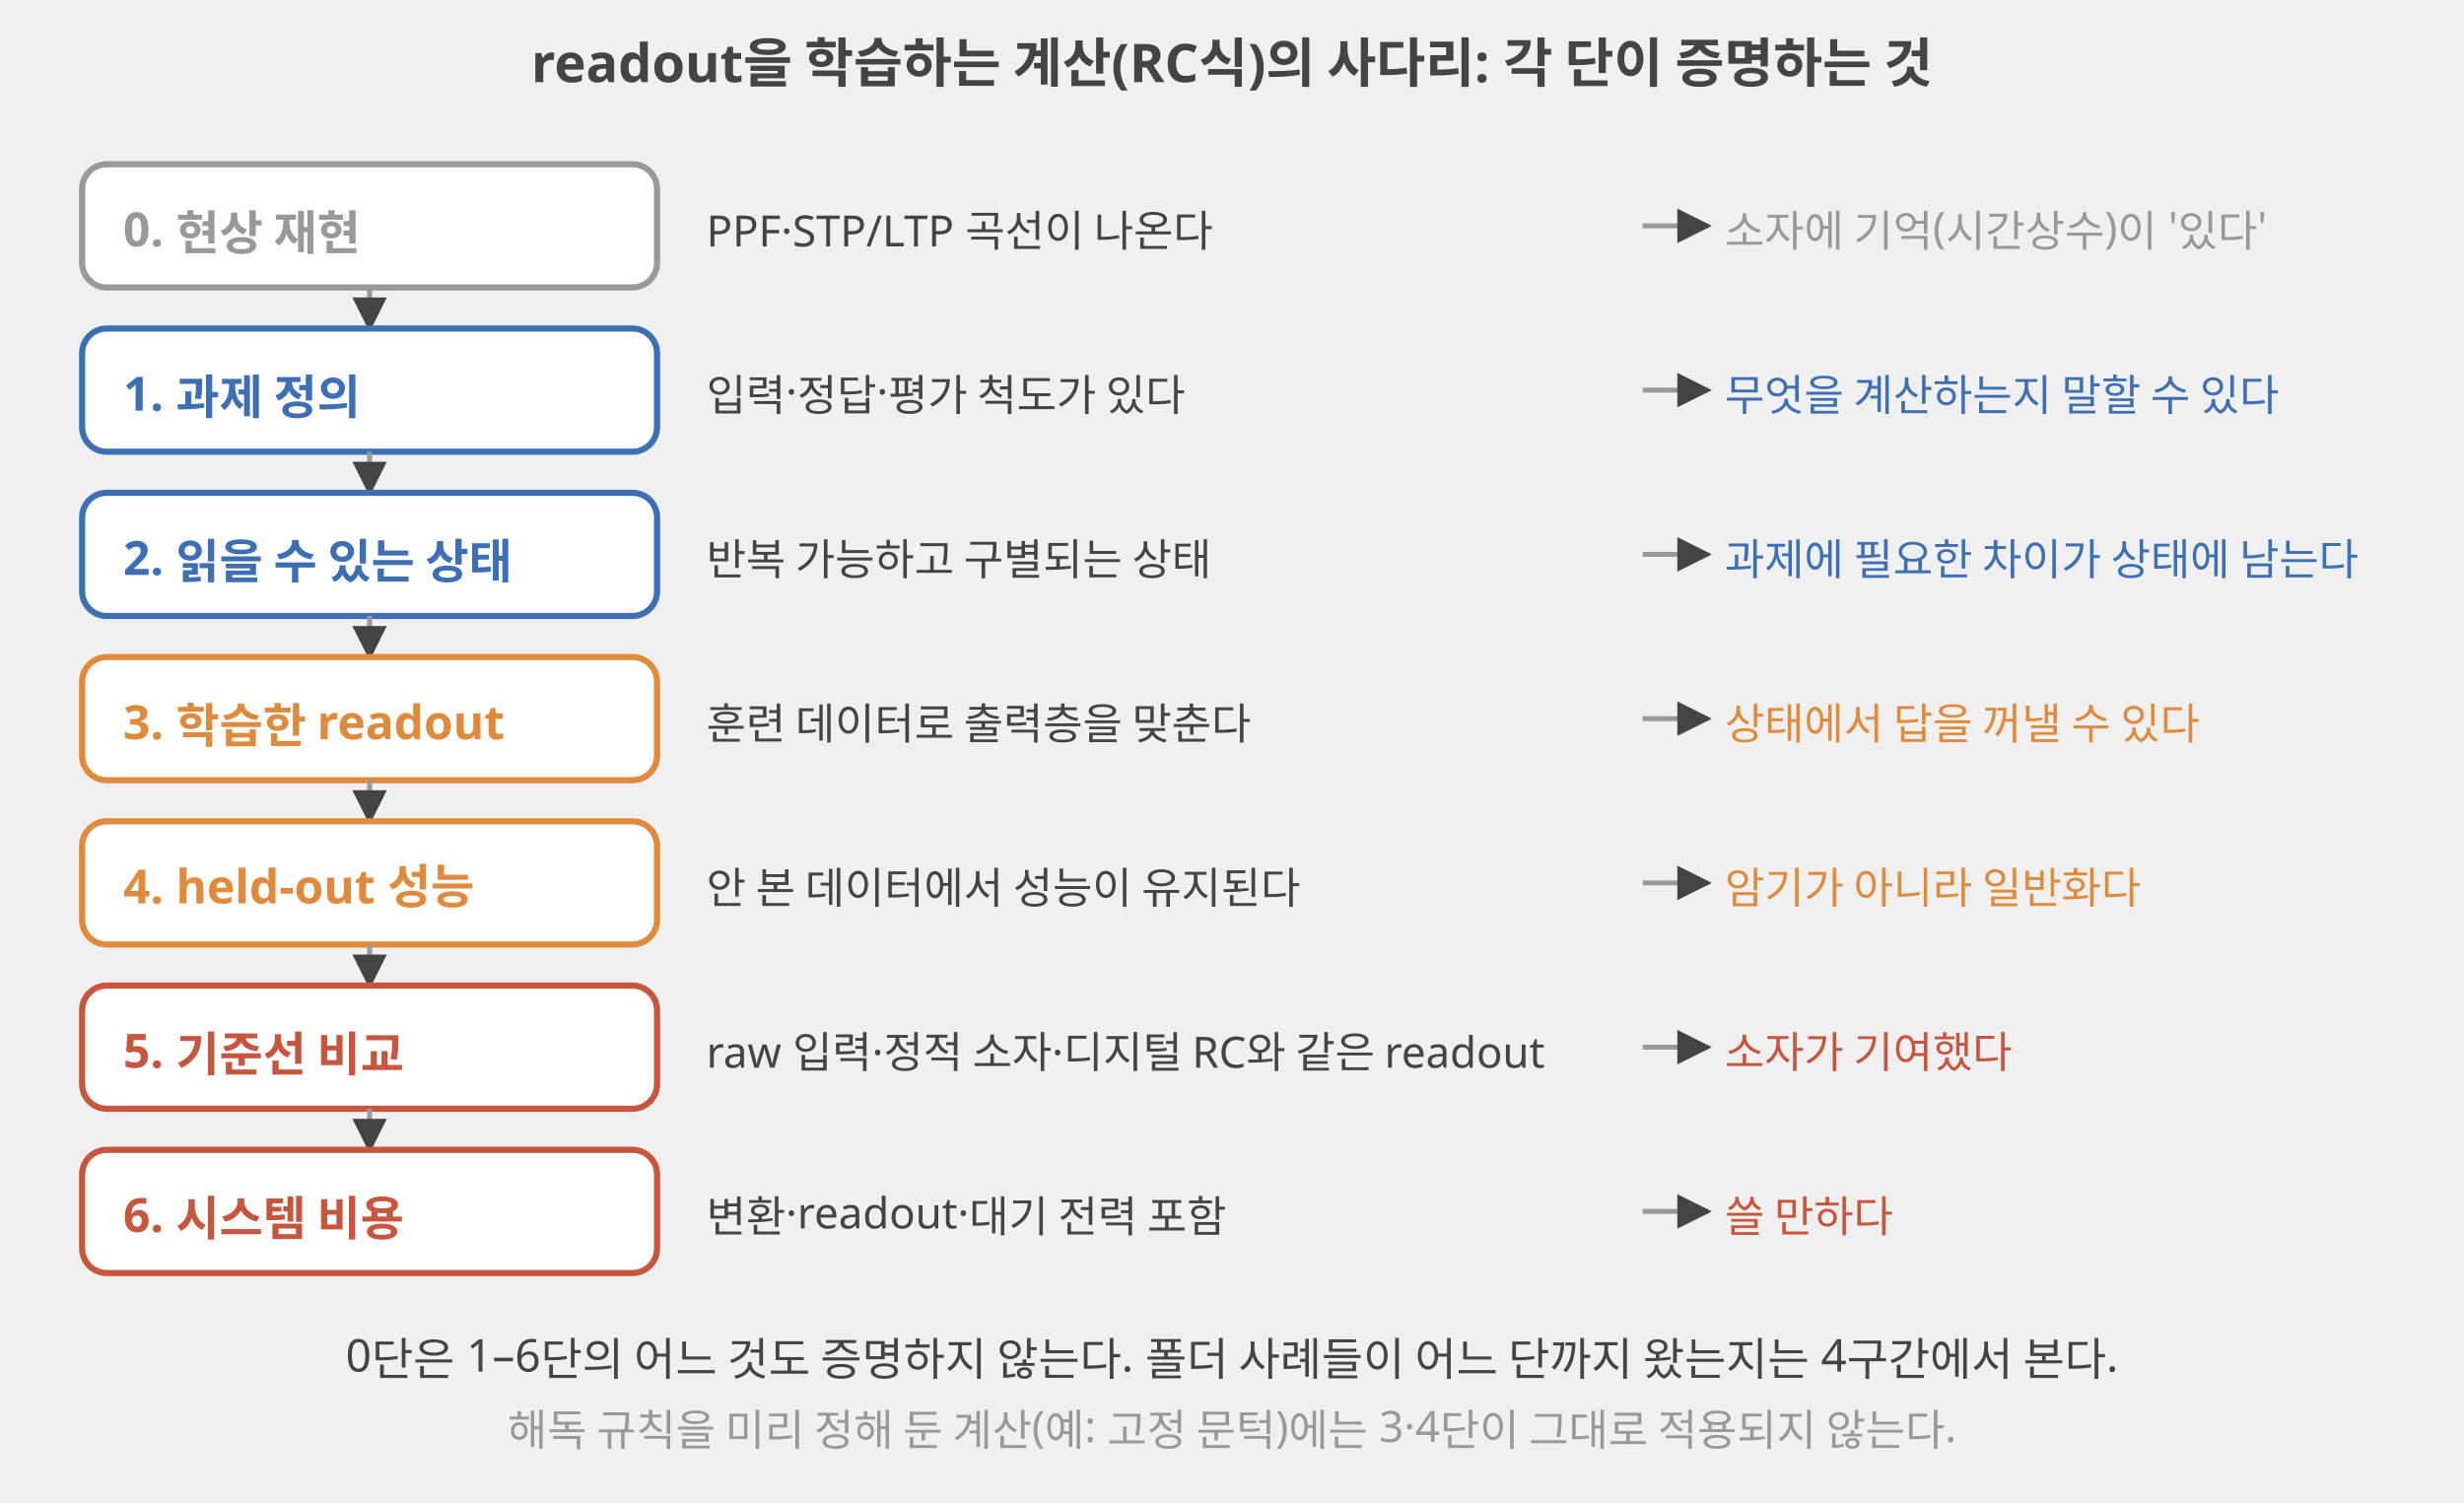
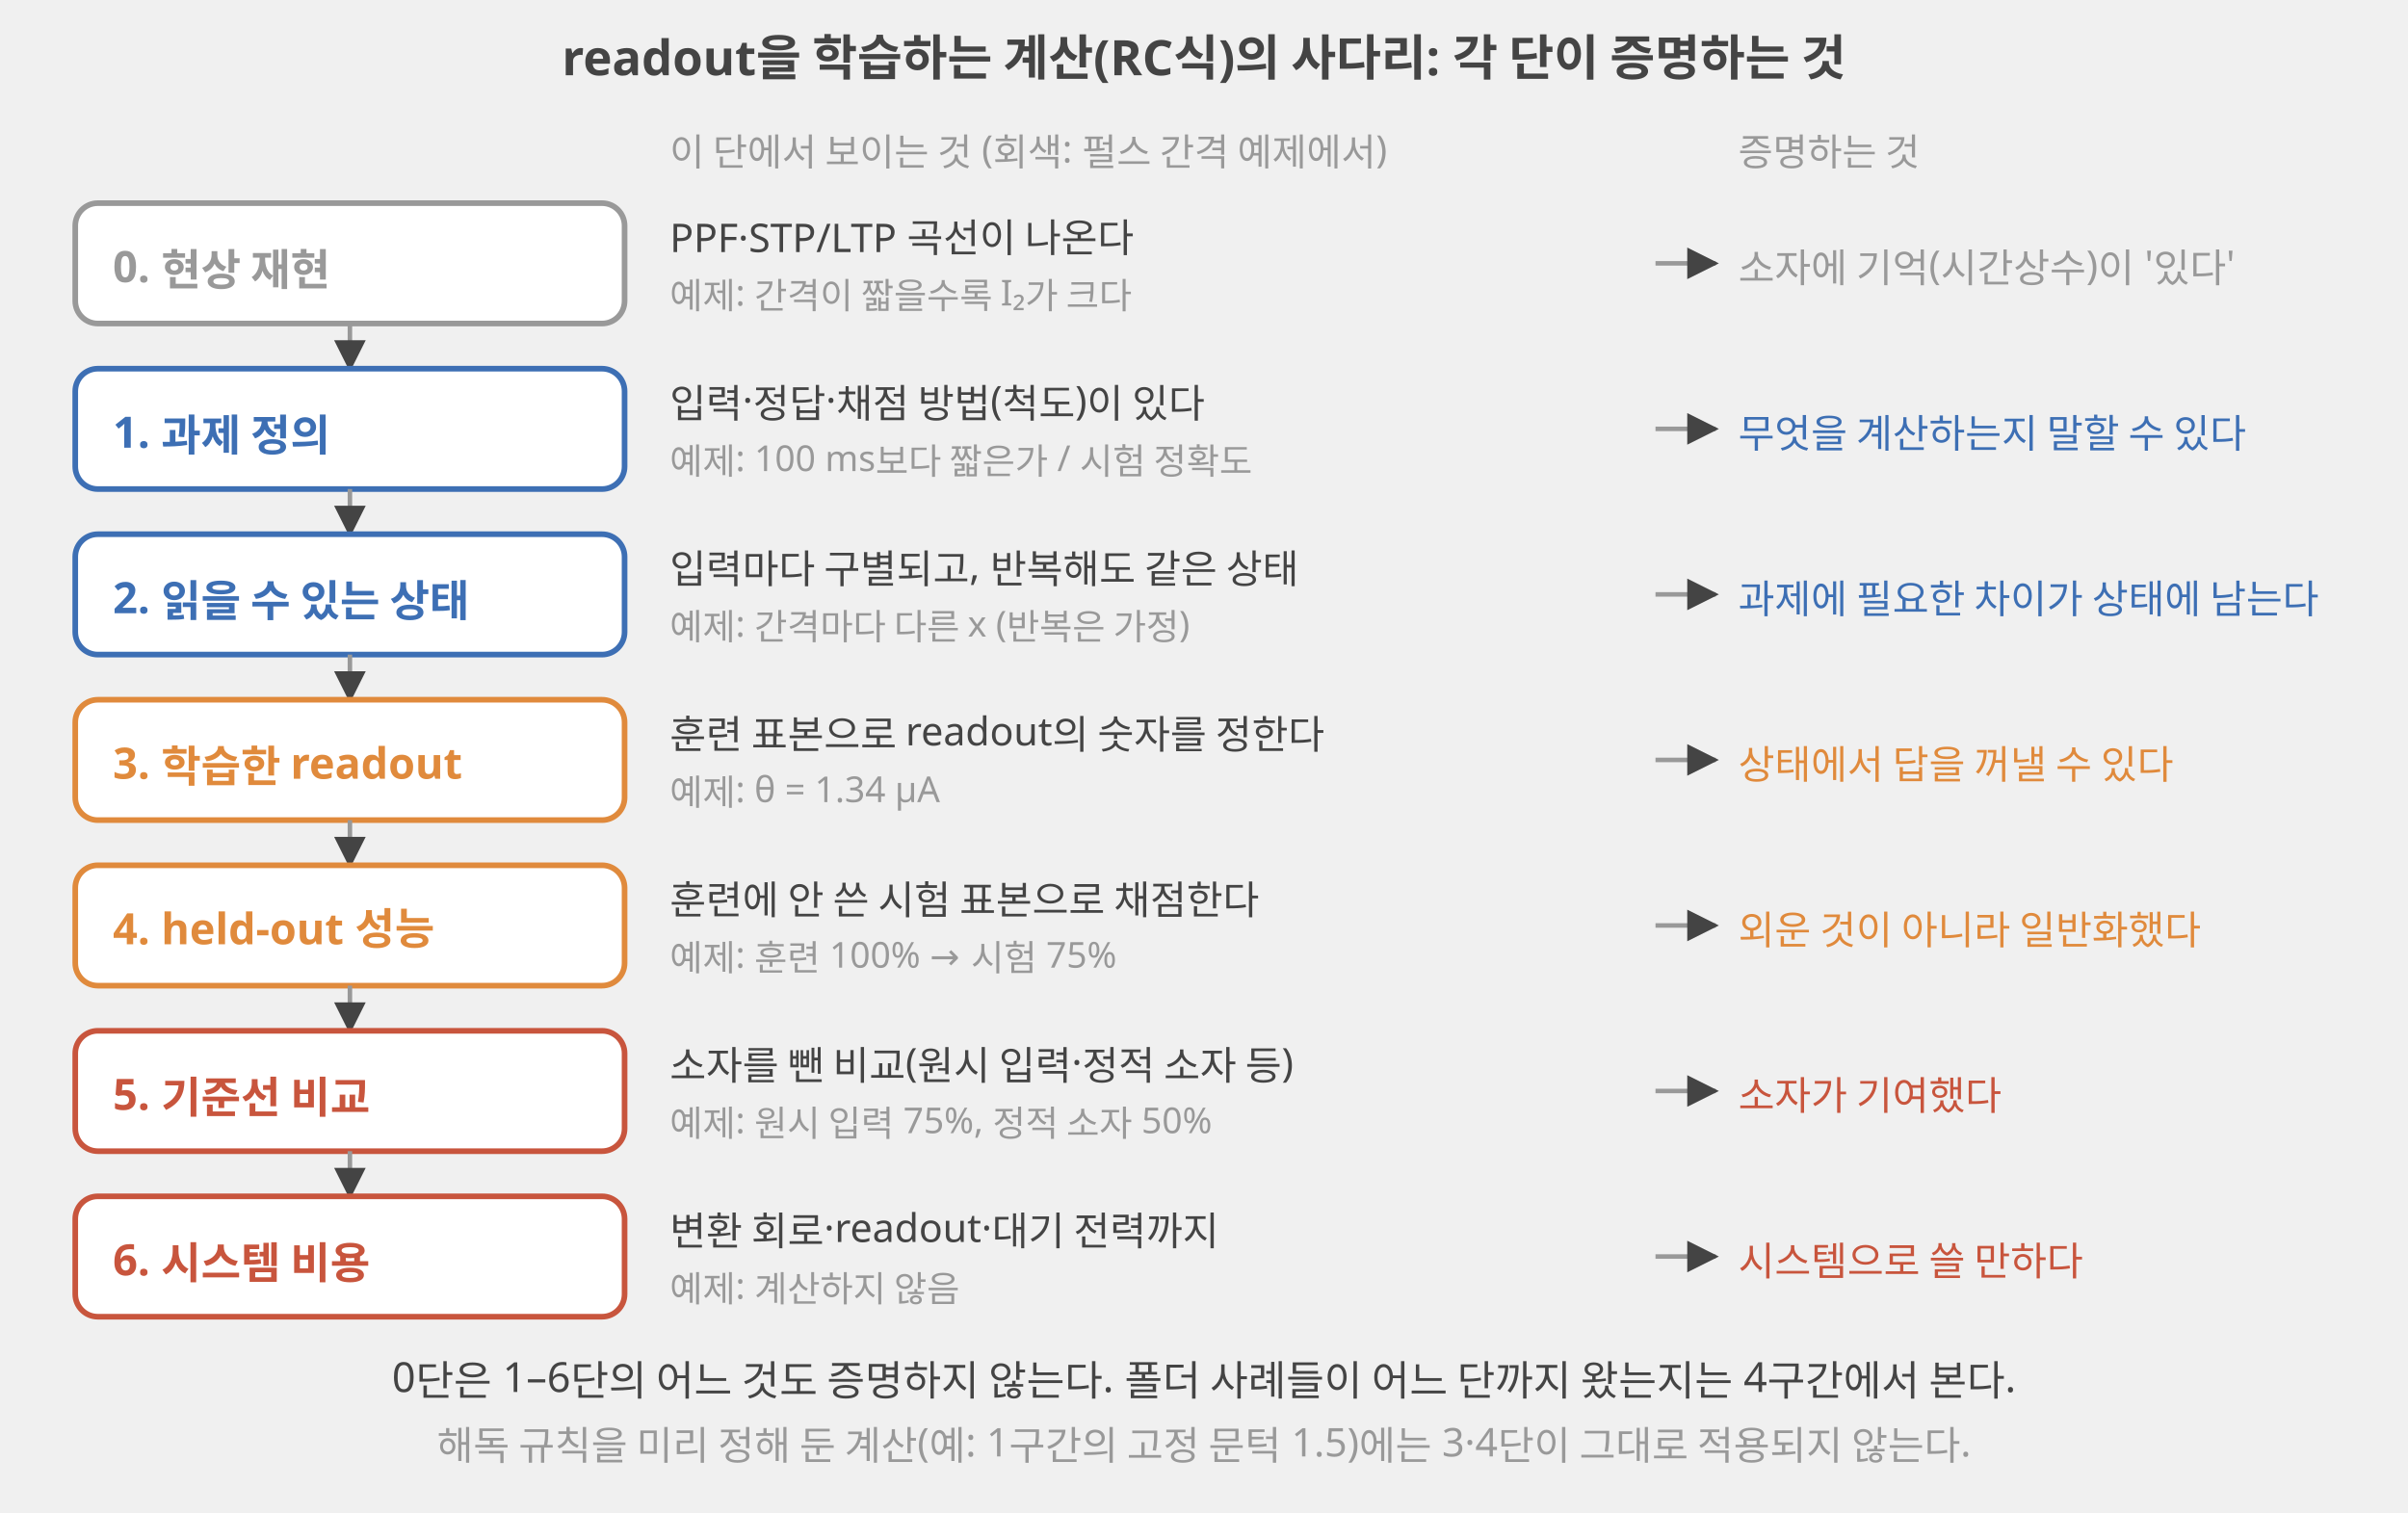
- <svg xmlns="http://www.w3.org/2000/svg" viewBox="0 0 600 366" width="100%" font-family="Noto Sans KR, Malgun Gothic, sans-serif" font-size="13" fill="#444">
+ <svg xmlns="http://www.w3.org/2000/svg" viewBox="0 0 640 402" width="100%" font-family="Noto Sans KR, Malgun Gothic, sans-serif" font-size="13" fill="#444">
  <defs>
    <marker id="arr" viewBox="0 0 10 10" refX="9" refY="5" markerWidth="7" markerHeight="7" orient="auto-start-reverse">
      <path d="M0,0 L10,5 L0,10 z" fill="#444" />
    </marker>
  </defs>
-   <text x="300" y="20" font-size="13" fill="#444" text-anchor="middle" font-weight="bold">readout을 학습하는 계산(RC식)의 사다리: 각 단이 증명하는 것</text>
-   <rect x="20" y="40" width="140" height="30" rx="6" fill="#fff" stroke="#999" stroke-width="1.5" />
-   <text x="30" y="60" font-size="11.5" fill="#999" text-anchor="start" font-weight="bold">0. 현상 재현</text>
-   <text x="172" y="60" font-size="10.5" fill="#444" text-anchor="start" font-weight="normal">PPF·STP/LTP 곡선이 나온다</text>
-   <line x1="400" y1="55" x2="416" y2="55" stroke="#999" stroke-width="1.2" marker-end="url(#arr)" />
-   <text x="420" y="60" font-size="10.5" fill="#999" text-anchor="start" font-weight="normal">소자에 기억(시간상수)이 '있다'</text>
-   <line x1="90" y1="70" x2="90" y2="80" stroke="#999" stroke-width="1.2" marker-end="url(#arr)" />
-   <rect x="20" y="80" width="140" height="30" rx="6" fill="#fff" stroke="#3d6fb4" stroke-width="1.5" />
-   <text x="30" y="100" font-size="11.5" fill="#3d6fb4" text-anchor="start" font-weight="bold">1. 과제 정의</text>
-   <text x="172" y="100" font-size="10.5" fill="#444" text-anchor="start" font-weight="normal">입력·정답·평가 척도가 있다</text>
-   <line x1="400" y1="95" x2="416" y2="95" stroke="#999" stroke-width="1.2" marker-end="url(#arr)" />
-   <text x="420" y="100" font-size="10.5" fill="#3d6fb4" text-anchor="start" font-weight="normal">무엇을 계산하는지 말할 수 있다</text>
-   <line x1="90" y1="110" x2="90" y2="120" stroke="#999" stroke-width="1.2" marker-end="url(#arr)" />
-   <rect x="20" y="120" width="140" height="30" rx="6" fill="#fff" stroke="#3d6fb4" stroke-width="1.5" />
-   <text x="30" y="140" font-size="11.5" fill="#3d6fb4" text-anchor="start" font-weight="bold">2. 읽을 수 있는 상태</text>
-   <text x="172" y="140" font-size="10.5" fill="#444" text-anchor="start" font-weight="normal">반복 가능하고 구별되는 상태</text>
-   <line x1="400" y1="135" x2="416" y2="135" stroke="#999" stroke-width="1.2" marker-end="url(#arr)" />
-   <text x="420" y="140" font-size="10.5" fill="#3d6fb4" text-anchor="start" font-weight="normal">과제에 필요한 차이가 상태에 남는다</text>
-   <line x1="90" y1="150" x2="90" y2="160" stroke="#999" stroke-width="1.2" marker-end="url(#arr)" />
-   <rect x="20" y="160" width="140" height="30" rx="6" fill="#fff" stroke="#e08a3c" stroke-width="1.5" />
-   <text x="30" y="180" font-size="11.5" fill="#e08a3c" text-anchor="start" font-weight="bold">3. 학습한 readout</text>
-   <text x="172" y="180" font-size="10.5" fill="#444" text-anchor="start" font-weight="normal">훈련 데이터로 출력층을 맞춘다</text>
-   <line x1="400" y1="175" x2="416" y2="175" stroke="#999" stroke-width="1.2" marker-end="url(#arr)" />
-   <text x="420" y="180" font-size="10.5" fill="#e08a3c" text-anchor="start" font-weight="normal">상태에서 답을 꺼낼 수 있다</text>
-   <line x1="90" y1="190" x2="90" y2="200" stroke="#999" stroke-width="1.2" marker-end="url(#arr)" />
-   <rect x="20" y="200" width="140" height="30" rx="6" fill="#fff" stroke="#e08a3c" stroke-width="1.5" />
-   <text x="30" y="220" font-size="11.5" fill="#e08a3c" text-anchor="start" font-weight="bold">4. held-out 성능</text>
-   <text x="172" y="220" font-size="10.5" fill="#444" text-anchor="start" font-weight="normal">안 본 데이터에서 성능이 유지된다</text>
-   <line x1="400" y1="215" x2="416" y2="215" stroke="#999" stroke-width="1.2" marker-end="url(#arr)" />
-   <text x="420" y="220" font-size="10.5" fill="#e08a3c" text-anchor="start" font-weight="normal">암기가 아니라 일반화다</text>
-   <line x1="90" y1="230" x2="90" y2="240" stroke="#999" stroke-width="1.2" marker-end="url(#arr)" />
-   <rect x="20" y="240" width="140" height="30" rx="6" fill="#fff" stroke="#c8553d" stroke-width="1.5" />
-   <text x="30" y="260" font-size="11.5" fill="#c8553d" text-anchor="start" font-weight="bold">5. 기준선 비교</text>
-   <text x="172" y="260" font-size="10.5" fill="#444" text-anchor="start" font-weight="normal">raw 입력·정적 소자·디지털 RC와 같은 readout</text>
-   <line x1="400" y1="255" x2="416" y2="255" stroke="#999" stroke-width="1.2" marker-end="url(#arr)" />
-   <text x="420" y="260" font-size="10.5" fill="#c8553d" text-anchor="start" font-weight="normal">소자가 기여했다</text>
-   <line x1="90" y1="270" x2="90" y2="280" stroke="#999" stroke-width="1.2" marker-end="url(#arr)" />
-   <rect x="20" y="280" width="140" height="30" rx="6" fill="#fff" stroke="#c8553d" stroke-width="1.5" />
-   <text x="30" y="300" font-size="11.5" fill="#c8553d" text-anchor="start" font-weight="bold">6. 시스템 비용</text>
-   <text x="172" y="300" font-size="10.5" fill="#444" text-anchor="start" font-weight="normal">변환·readout·대기 전력 포함</text>
-   <line x1="400" y1="295" x2="416" y2="295" stroke="#999" stroke-width="1.2" marker-end="url(#arr)" />
-   <text x="420" y="300" font-size="10.5" fill="#c8553d" text-anchor="start" font-weight="normal">쓸 만하다</text>
-   <text x="300" y="334" font-size="11" fill="#444" text-anchor="middle" font-weight="normal">0단은 1–6단의 어느 것도 증명하지 않는다. 폴더 사례들이 어느 단까지 왔는지는 4구간에서 본다.</text>
-   <text x="300" y="352" font-size="10.5" fill="#999" text-anchor="middle" font-weight="normal">해독 규칙을 미리 정해 둔 계산(예: 고정 문턱)에는 3·4단이 그대로 적용되지 않는다.</text>
+   <text x="320" y="20" font-size="13" fill="#444" text-anchor="middle" font-weight="bold">readout을 학습하는 계산(RC식)의 사다리: 각 단이 증명하는 것</text>
+   <text x="178" y="44" font-size="10" fill="#999" text-anchor="start" font-weight="normal">이 단에서 보이는 것 (회색: 펄스 간격 예제에서)</text>
+   <text x="462" y="44" font-size="10" fill="#999" text-anchor="start" font-weight="normal">증명하는 것</text>
+   <rect x="20" y="54" width="146" height="32" rx="6" fill="#fff" stroke="#999" stroke-width="1.5" />
+   <text x="30" y="75" font-size="11.5" fill="#999" text-anchor="start" font-weight="bold">0. 현상 재현</text>
+   <text x="178" y="67" font-size="10.5" fill="#444" text-anchor="start" font-weight="normal">PPF·STP/LTP 곡선이 나온다</text>
+   <text x="178" y="82" font-size="9.5" fill="#999" text-anchor="start" font-weight="normal">예제: 간격이 짧을수록 I₂가 크다</text>
+   <line x1="440" y1="70" x2="456" y2="70" stroke="#999" stroke-width="1.2" marker-end="url(#arr)" />
+   <text x="462" y="75" font-size="10.5" fill="#999" text-anchor="start" font-weight="normal">소자에 기억(시간상수)이 '있다'</text>
+   <line x1="93" y1="86" x2="93" y2="98" stroke="#999" stroke-width="1.2" marker-end="url(#arr)" />
+   <rect x="20" y="98" width="146" height="32" rx="6" fill="#fff" stroke="#3d6fb4" stroke-width="1.5" />
+   <text x="30" y="119" font-size="11.5" fill="#3d6fb4" text-anchor="start" font-weight="bold">1. 과제 정의</text>
+   <text x="178" y="111" font-size="10.5" fill="#444" text-anchor="start" font-weight="normal">입력·정답·채점 방법(척도)이 있다</text>
+   <text x="178" y="126" font-size="9.5" fill="#999" text-anchor="start" font-weight="normal">예제: 100 ms보다 짧은가 / 시험 정확도</text>
+   <line x1="440" y1="114" x2="456" y2="114" stroke="#999" stroke-width="1.2" marker-end="url(#arr)" />
+   <text x="462" y="119" font-size="10.5" fill="#3d6fb4" text-anchor="start" font-weight="normal">무엇을 계산하는지 말할 수 있다</text>
+   <line x1="93" y1="130" x2="93" y2="142" stroke="#999" stroke-width="1.2" marker-end="url(#arr)" />
+   <rect x="20" y="142" width="146" height="32" rx="6" fill="#fff" stroke="#3d6fb4" stroke-width="1.5" />
+   <text x="30" y="163" font-size="11.5" fill="#3d6fb4" text-anchor="start" font-weight="bold">2. 읽을 수 있는 상태</text>
+   <text x="178" y="155" font-size="10.5" fill="#444" text-anchor="start" font-weight="normal">입력마다 구별되고, 반복해도 같은 상태</text>
+   <text x="178" y="170" font-size="9.5" fill="#999" text-anchor="start" font-weight="normal">예제: 간격마다 다른 x (반복은 가정)</text>
+   <line x1="440" y1="158" x2="456" y2="158" stroke="#999" stroke-width="1.2" marker-end="url(#arr)" />
+   <text x="462" y="163" font-size="10.5" fill="#3d6fb4" text-anchor="start" font-weight="normal">과제에 필요한 차이가 상태에 남는다</text>
+   <line x1="93" y1="174" x2="93" y2="186" stroke="#999" stroke-width="1.2" marker-end="url(#arr)" />
+   <rect x="20" y="186" width="146" height="32" rx="6" fill="#fff" stroke="#e08a3c" stroke-width="1.5" />
+   <text x="30" y="207" font-size="11.5" fill="#e08a3c" text-anchor="start" font-weight="bold">3. 학습한 readout</text>
+   <text x="178" y="199" font-size="10.5" fill="#444" text-anchor="start" font-weight="normal">훈련 표본으로 readout의 숫자를 정한다</text>
+   <text x="178" y="214" font-size="9.5" fill="#999" text-anchor="start" font-weight="normal">예제: θ = 1.34 µA</text>
+   <line x1="440" y1="202" x2="456" y2="202" stroke="#999" stroke-width="1.2" marker-end="url(#arr)" />
+   <text x="462" y="207" font-size="10.5" fill="#e08a3c" text-anchor="start" font-weight="normal">상태에서 답을 꺼낼 수 있다</text>
+   <line x1="93" y1="218" x2="93" y2="230" stroke="#999" stroke-width="1.2" marker-end="url(#arr)" />
+   <rect x="20" y="230" width="146" height="32" rx="6" fill="#fff" stroke="#e08a3c" stroke-width="1.5" />
+   <text x="30" y="251" font-size="11.5" fill="#e08a3c" text-anchor="start" font-weight="bold">4. held-out 성능</text>
+   <text x="178" y="243" font-size="10.5" fill="#444" text-anchor="start" font-weight="normal">훈련에 안 쓴 시험 표본으로 채점한다</text>
+   <text x="178" y="258" font-size="9.5" fill="#999" text-anchor="start" font-weight="normal">예제: 훈련 100% → 시험 75%</text>
+   <line x1="440" y1="246" x2="456" y2="246" stroke="#999" stroke-width="1.2" marker-end="url(#arr)" />
+   <text x="462" y="251" font-size="10.5" fill="#e08a3c" text-anchor="start" font-weight="normal">외운 것이 아니라 일반화했다</text>
+   <line x1="93" y1="262" x2="93" y2="274" stroke="#999" stroke-width="1.2" marker-end="url(#arr)" />
+   <rect x="20" y="274" width="146" height="32" rx="6" fill="#fff" stroke="#c8553d" stroke-width="1.5" />
+   <text x="30" y="295" font-size="11.5" fill="#c8553d" text-anchor="start" font-weight="bold">5. 기준선 비교</text>
+   <text x="178" y="287" font-size="10.5" fill="#444" text-anchor="start" font-weight="normal">소자를 뺀 비교(원시 입력·정적 소자 등)</text>
+   <text x="178" y="302" font-size="9.5" fill="#999" text-anchor="start" font-weight="normal">예제: 원시 입력 75%, 정적 소자 50%</text>
+   <line x1="440" y1="290" x2="456" y2="290" stroke="#999" stroke-width="1.2" marker-end="url(#arr)" />
+   <text x="462" y="295" font-size="10.5" fill="#c8553d" text-anchor="start" font-weight="normal">소자가 기여했다</text>
+   <line x1="93" y1="306" x2="93" y2="318" stroke="#999" stroke-width="1.2" marker-end="url(#arr)" />
+   <rect x="20" y="318" width="146" height="32" rx="6" fill="#fff" stroke="#c8553d" stroke-width="1.5" />
+   <text x="30" y="339" font-size="11.5" fill="#c8553d" text-anchor="start" font-weight="bold">6. 시스템 비용</text>
+   <text x="178" y="331" font-size="10.5" fill="#444" text-anchor="start" font-weight="normal">변환 회로·readout·대기 전력까지</text>
+   <text x="178" y="346" font-size="9.5" fill="#999" text-anchor="start" font-weight="normal">예제: 계산하지 않음</text>
+   <line x1="440" y1="334" x2="456" y2="334" stroke="#999" stroke-width="1.2" marker-end="url(#arr)" />
+   <text x="462" y="339" font-size="10.5" fill="#c8553d" text-anchor="start" font-weight="normal">시스템으로 쓸 만하다</text>
+   <text x="320" y="370" font-size="11" fill="#444" text-anchor="middle" font-weight="normal">0단은 1–6단의 어느 것도 증명하지 않는다. 폴더 사례들이 어느 단까지 왔는지는 4구간에서 본다.</text>
+   <text x="320" y="388" font-size="10.5" fill="#999" text-anchor="middle" font-weight="normal">해독 규칙을 미리 정해 둔 계산(예: 1구간의 고정 문턱 1.5)에는 3·4단이 그대로 적용되지 않는다.</text>
</svg>
